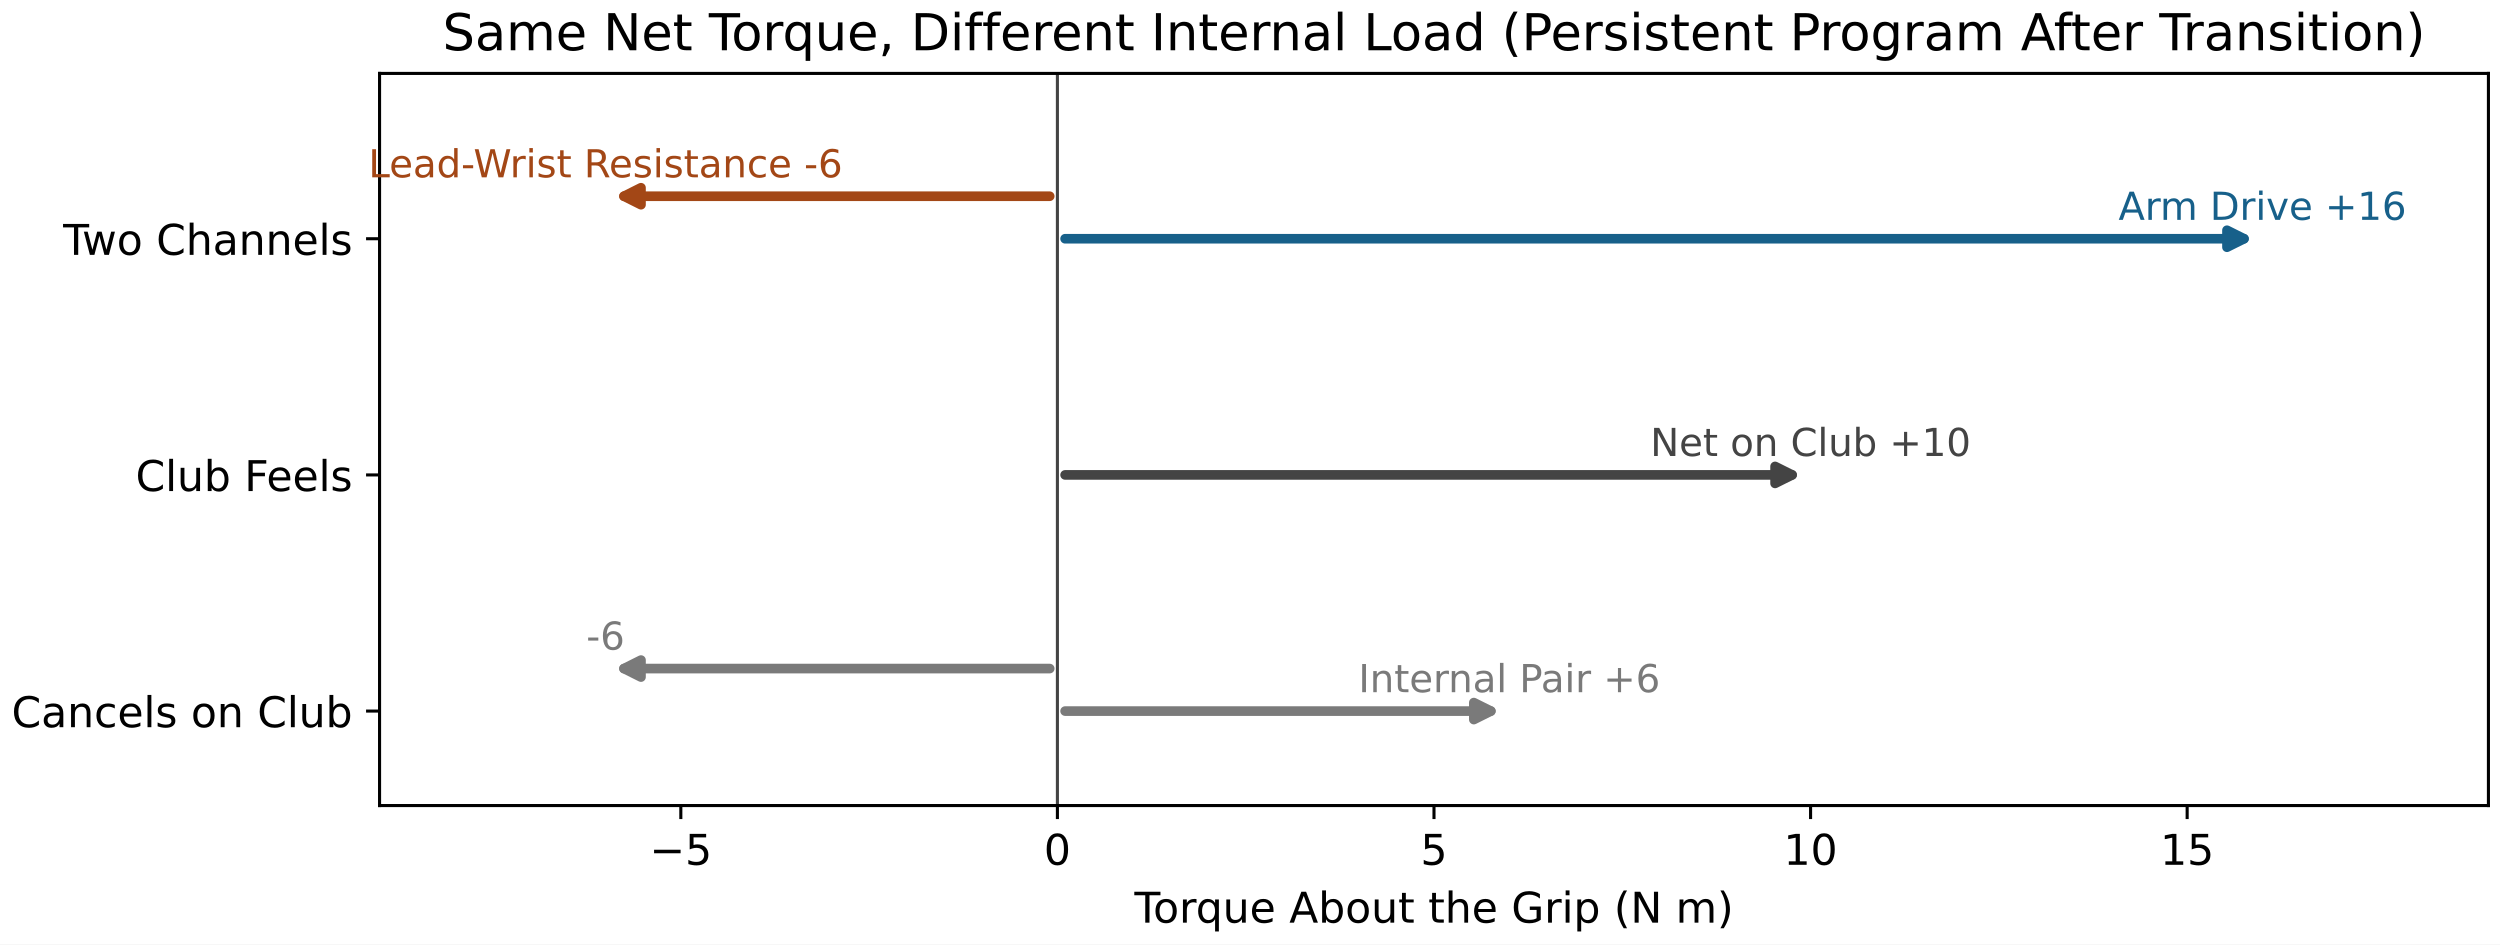
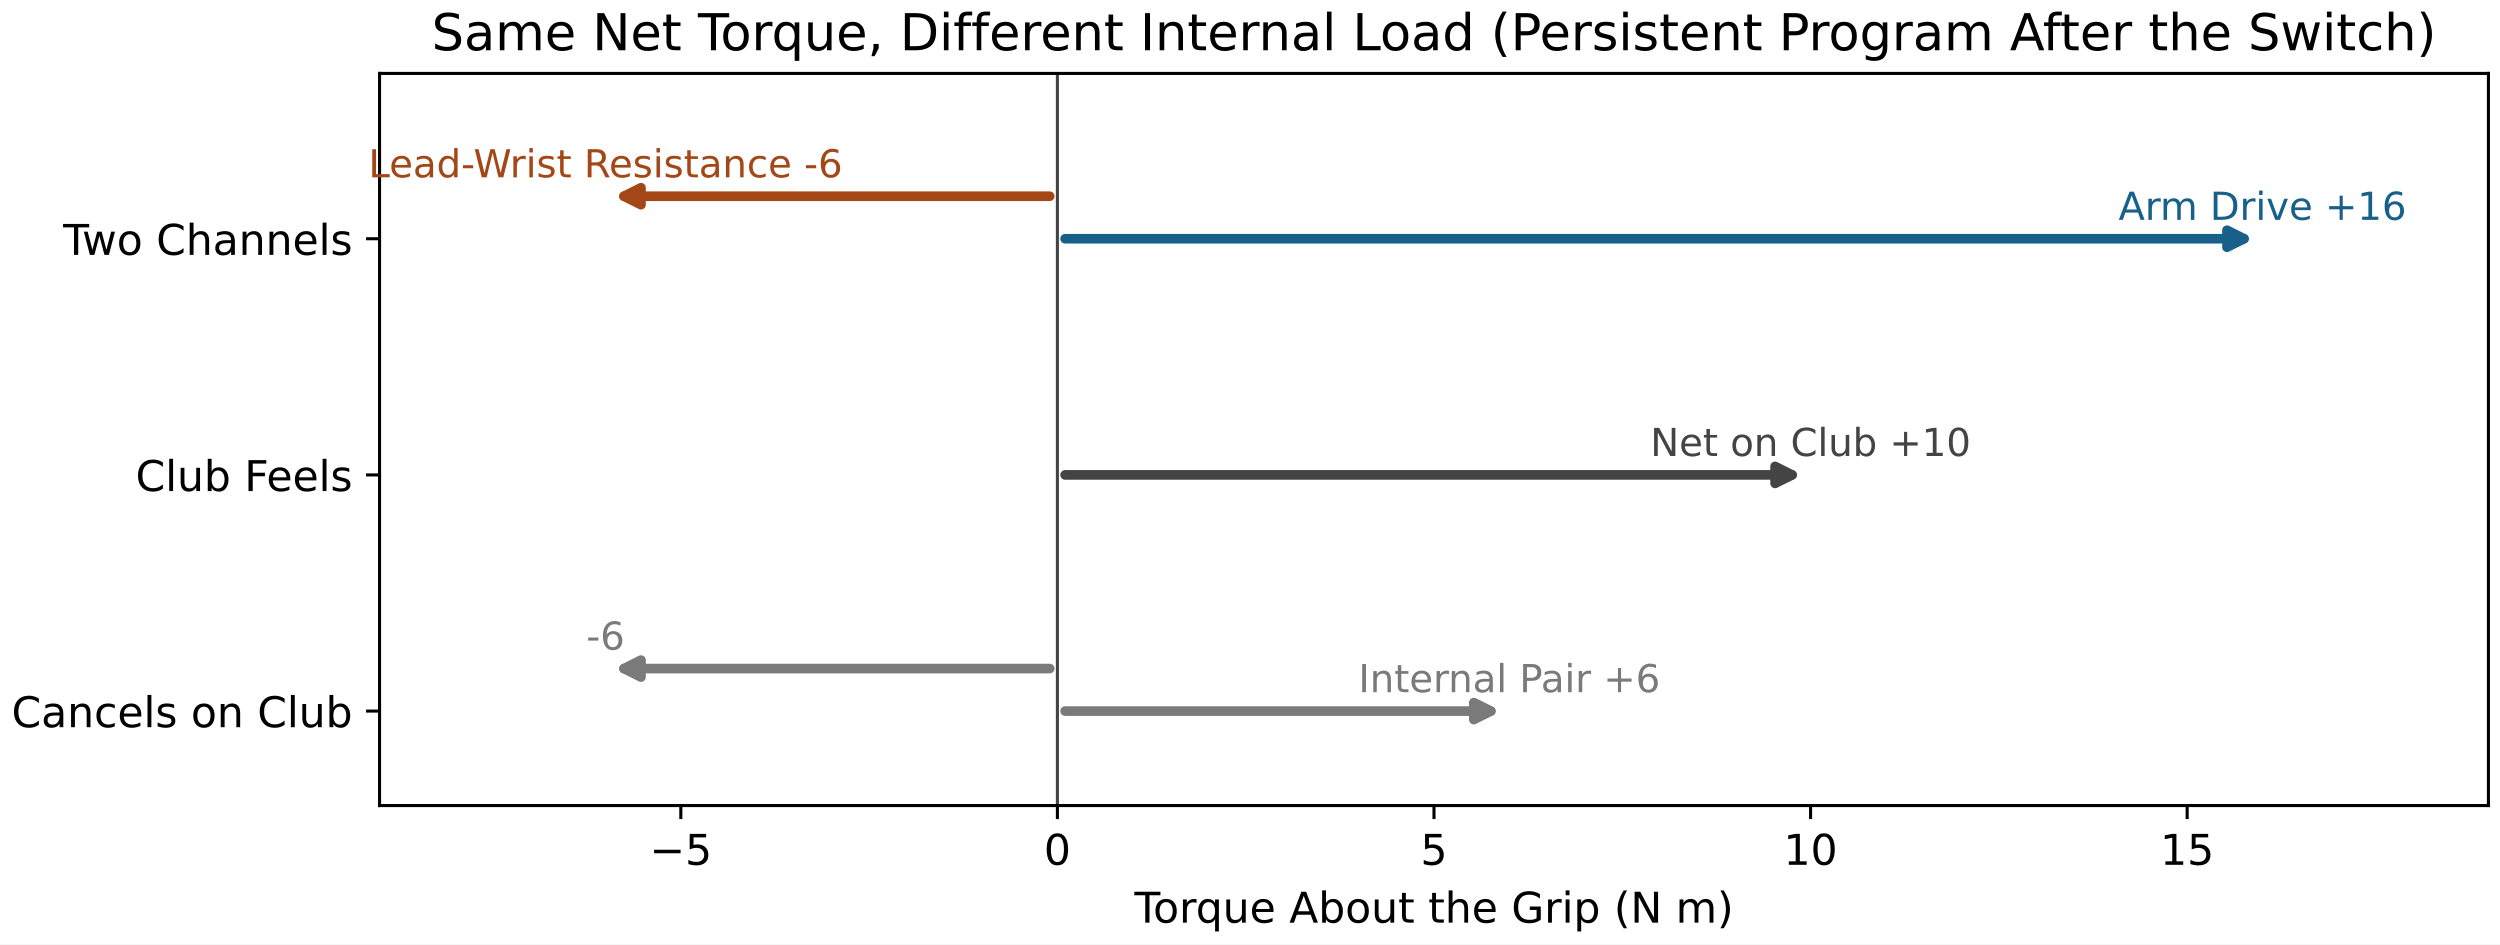
<svg xmlns="http://www.w3.org/2000/svg" xmlns:xlink="http://www.w3.org/1999/xlink" width="648pt" height="244.8pt" viewBox="0 0 648 244.8" version="1.1">
  <defs>
    <style type="text/css">*{stroke-linejoin: round; stroke-linecap: butt}</style>
  </defs>
  <g id="figure_1">
    <g id="patch_1">
      <path d="M 0 244.8  L 648 244.8  L 648 0  L 0 0  z " style="fill: #ffffff" />
    </g>
    <g id="axes_1">
      <g id="patch_2">
        <path d="M 98.382 208.799  L 645 208.799  L 645 19.03  L 98.382 19.03  z " style="fill: #ffffff" />
      </g>
      <g id="matplotlib.axis_1">
        <g id="xtick_1">
          <g id="line2d_1">
            <defs>
              <path id="m90cffc41aa" d="M 0 0  L 0 3.5  " style="stroke: #000000; stroke-width: 0.8" />
            </defs>
            <g>
              <use xlink:href="#m90cffc41aa" x="176.47" y="208.799" style="stroke: #000000; stroke-width: 0.8" />
            </g>
          </g>
          <g id="text_1">
            <text style="font-size: 11px; font-family: 'DejaVu Sans', 'Bitstream Vera Sans', 'Computer Modern Sans Serif', 'Lucida Grande', 'Verdana', 'Geneva', 'Lucid', 'Arial', 'Helvetica', 'Avant Garde', sans-serif; text-anchor: middle" x="176.47" y="224.156" transform="rotate(-0 176.4701 224.1563)">−5</text>
          </g>
        </g>
        <g id="xtick_2">
          <g id="line2d_2">
            <g>
              <use xlink:href="#m90cffc41aa" x="274.08" y="208.799" style="stroke: #000000; stroke-width: 0.8" />
            </g>
          </g>
          <g id="text_2">
            <text style="font-size: 11px; font-family: 'DejaVu Sans', 'Bitstream Vera Sans', 'Computer Modern Sans Serif', 'Lucida Grande', 'Verdana', 'Geneva', 'Lucid', 'Arial', 'Helvetica', 'Avant Garde', sans-serif; text-anchor: middle" x="274.08" y="224.156" transform="rotate(-0 274.0804 224.1563)">0</text>
          </g>
        </g>
        <g id="xtick_3">
          <g id="line2d_3">
            <g>
              <use xlink:href="#m90cffc41aa" x="371.691" y="208.799" style="stroke: #000000; stroke-width: 0.8" />
            </g>
          </g>
          <g id="text_3">
            <text style="font-size: 11px; font-family: 'DejaVu Sans', 'Bitstream Vera Sans', 'Computer Modern Sans Serif', 'Lucida Grande', 'Verdana', 'Geneva', 'Lucid', 'Arial', 'Helvetica', 'Avant Garde', sans-serif; text-anchor: middle" x="371.691" y="224.156" transform="rotate(-0 371.6908 224.1563)">5</text>
          </g>
        </g>
        <g id="xtick_4">
          <g id="line2d_4">
            <g>
              <use xlink:href="#m90cffc41aa" x="469.301" y="208.799" style="stroke: #000000; stroke-width: 0.8" />
            </g>
          </g>
          <g id="text_4">
            <text style="font-size: 11px; font-family: 'DejaVu Sans', 'Bitstream Vera Sans', 'Computer Modern Sans Serif', 'Lucida Grande', 'Verdana', 'Geneva', 'Lucid', 'Arial', 'Helvetica', 'Avant Garde', sans-serif; text-anchor: middle" x="469.301" y="224.156" transform="rotate(-0 469.3011 224.1563)">10</text>
          </g>
        </g>
        <g id="xtick_5">
          <g id="line2d_5">
            <g>
              <use xlink:href="#m90cffc41aa" x="566.911" y="208.799" style="stroke: #000000; stroke-width: 0.8" />
            </g>
          </g>
          <g id="text_5">
            <text style="font-size: 11px; font-family: 'DejaVu Sans', 'Bitstream Vera Sans', 'Computer Modern Sans Serif', 'Lucida Grande', 'Verdana', 'Geneva', 'Lucid', 'Arial', 'Helvetica', 'Avant Garde', sans-serif; text-anchor: middle" x="566.911" y="224.156" transform="rotate(-0 566.9115 224.1563)">15</text>
          </g>
        </g>
        <g id="text_6">
          <text style="font-size: 11px; font-family: 'DejaVu Sans', 'Bitstream Vera Sans', 'Computer Modern Sans Serif', 'Lucida Grande', 'Verdana', 'Geneva', 'Lucid', 'Arial', 'Helvetica', 'Avant Garde', sans-serif; text-anchor: middle" x="371.691" y="239.157" transform="rotate(-0 371.6908 239.1572)">Torque About the Grip (N m)</text>
        </g>
      </g>
      <g id="matplotlib.axis_2">
        <g id="ytick_1">
          <g id="line2d_6">
            <defs>
              <path id="m258585db95" d="M 0 0  L -3.5 0  " style="stroke: #000000; stroke-width: 0.8" />
            </defs>
            <g>
              <use xlink:href="#m258585db95" x="98.382" y="184.313" style="stroke: #000000; stroke-width: 0.8" />
            </g>
          </g>
          <g id="text_7">
            <text style="font-size: 11px; font-family: 'DejaVu Sans', 'Bitstream Vera Sans', 'Computer Modern Sans Serif', 'Lucida Grande', 'Verdana', 'Geneva', 'Lucid', 'Arial', 'Helvetica', 'Avant Garde', sans-serif; text-anchor: end" x="91.382" y="188.492" transform="rotate(-0 91.3818 188.4918)">Cancels on Club</text>
          </g>
        </g>
        <g id="ytick_2">
          <g id="line2d_7">
            <g>
              <use xlink:href="#m258585db95" x="98.382" y="123.097" style="stroke: #000000; stroke-width: 0.8" />
            </g>
          </g>
          <g id="text_8">
            <text style="font-size: 11px; font-family: 'DejaVu Sans', 'Bitstream Vera Sans', 'Computer Modern Sans Serif', 'Lucida Grande', 'Verdana', 'Geneva', 'Lucid', 'Arial', 'Helvetica', 'Avant Garde', sans-serif; text-anchor: end" x="91.382" y="127.276" transform="rotate(-0 91.3818 127.276)">Club Feels</text>
          </g>
        </g>
        <g id="ytick_3">
          <g id="line2d_8">
            <g>
              <use xlink:href="#m258585db95" x="98.382" y="61.881" style="stroke: #000000; stroke-width: 0.8" />
            </g>
          </g>
          <g id="text_9">
            <text style="font-size: 11px; font-family: 'DejaVu Sans', 'Bitstream Vera Sans', 'Computer Modern Sans Serif', 'Lucida Grande', 'Verdana', 'Geneva', 'Lucid', 'Arial', 'Helvetica', 'Avant Garde', sans-serif; text-anchor: end" x="91.382" y="66.06" transform="rotate(-0 91.3818 66.06032)">Two Channels</text>
          </g>
        </g>
      </g>
      <g id="line2d_9">
        <path d="M 274.08 208.799  L 274.08 19.03  " clip-path="url(#pcc3e2626bb)" style="fill: none; stroke: #444444; stroke-width: 0.8; stroke-linecap: square" />
      </g>
      <g id="patch_3">
        <path d="M 98.382 208.799  L 98.382 19.03  " style="fill: none; stroke: #000000; stroke-width: 0.8; stroke-linejoin: miter; stroke-linecap: square" />
      </g>
      <g id="patch_4">
        <path d="M 645 208.799  L 645 19.03  " style="fill: none; stroke: #000000; stroke-width: 0.8; stroke-linejoin: miter; stroke-linecap: square" />
      </g>
      <g id="patch_5">
        <path d="M 98.382 208.799  L 645 208.799  " style="fill: none; stroke: #000000; stroke-width: 0.8; stroke-linejoin: miter; stroke-linecap: square" />
      </g>
      <g id="patch_6">
        <path d="M 98.382 19.03  L 645 19.03  " style="fill: none; stroke: #000000; stroke-width: 0.8; stroke-linejoin: miter; stroke-linecap: square" />
      </g>
      <g id="patch_7">
        <path d="M 276.077 61.881  Q 430.254 61.881 581.635 61.881  " style="fill: none; stroke: #17608a; stroke-width: 2.5; stroke-linecap: round" />
        <path d="M 577.235 59.681  L 581.635 61.881  L 577.235 64.081  z " style="fill: #17608a; stroke: #17608a; stroke-width: 2.5; stroke-linecap: round" />
      </g>
      <g id="text_10">
        <text style="font-size: 10px; font-family: 'DejaVu Sans', 'Bitstream Vera Sans', 'Computer Modern Sans Serif', 'Lucida Grande', 'Verdana', 'Geneva', 'Lucid', 'Arial', 'Helvetica', 'Avant Garde', sans-serif; text-anchor: middle; fill: #17608a" x="586.434" y="56.984" transform="rotate(-0 586.4335 56.98392)">Arm Drive +16</text>
      </g>
      <g id="patch_8">
        <path d="M 272.082 50.862  Q 215.515 50.862 161.742 50.862  " style="fill: none; stroke: #a34716; stroke-width: 2.5; stroke-linecap: round" />
        <path d="M 166.142 53.062  L 161.742 50.862  L 166.142 48.662  z " style="fill: #a34716; stroke: #a34716; stroke-width: 2.5; stroke-linecap: round" />
      </g>
      <g id="text_11">
        <text style="font-size: 10px; font-family: 'DejaVu Sans', 'Bitstream Vera Sans', 'Computer Modern Sans Serif', 'Lucida Grande', 'Verdana', 'Geneva', 'Lucid', 'Arial', 'Helvetica', 'Avant Garde', sans-serif; text-anchor: middle; fill: #a34716" x="156.948" y="45.965" transform="rotate(-0 156.948 45.96509)">Lead-Wrist Resistance -6</text>
      </g>
      <g id="patch_9">
        <path d="M 276.079 123.097  Q 371.689 123.097 464.504 123.097  " style="fill: none; stroke: #444444; stroke-width: 2.5; stroke-linecap: round" />
        <path d="M 460.104 120.897  L 464.504 123.097  L 460.104 125.297  z " style="fill: #444444; stroke: #444444; stroke-width: 2.5; stroke-linecap: round" />
      </g>
      <g id="text_12">
        <text style="font-size: 10px; font-family: 'DejaVu Sans', 'Bitstream Vera Sans', 'Computer Modern Sans Serif', 'Lucida Grande', 'Verdana', 'Geneva', 'Lucid', 'Arial', 'Helvetica', 'Avant Garde', sans-serif; text-anchor: middle; fill: #444444" x="469.301" y="118.2" transform="rotate(-0 469.3011 118.1996)">Net on Club +10</text>
      </g>
      <g id="patch_10">
        <path d="M 276.079 184.313  Q 332.646 184.313 386.419 184.313  " style="fill: none; stroke: #7a7a7a; stroke-width: 2.5; stroke-linecap: round" />
        <path d="M 382.019 182.113  L 386.419 184.313  L 382.019 186.513  z " style="fill: #7a7a7a; stroke: #7a7a7a; stroke-width: 2.5; stroke-linecap: round" />
      </g>
      <g id="text_13">
        <text style="font-size: 10px; font-family: 'DejaVu Sans', 'Bitstream Vera Sans', 'Computer Modern Sans Serif', 'Lucida Grande', 'Verdana', 'Geneva', 'Lucid', 'Arial', 'Helvetica', 'Avant Garde', sans-serif; text-anchor: middle; fill: #7a7a7a" x="391.213" y="179.415" transform="rotate(-0 391.2129 179.4154)">Internal Pair +6</text>
      </g>
      <g id="patch_11">
        <path d="M 272.082 173.294  Q 215.515 173.294 161.742 173.294  " style="fill: none; stroke: #7a7a7a; stroke-width: 2.5; stroke-linecap: round" />
        <path d="M 166.142 175.494  L 161.742 173.294  L 166.142 171.094  z " style="fill: #7a7a7a; stroke: #7a7a7a; stroke-width: 2.5; stroke-linecap: round" />
      </g>
      <g id="text_14">
        <text style="font-size: 10px; font-family: 'DejaVu Sans', 'Bitstream Vera Sans', 'Computer Modern Sans Serif', 'Lucida Grande', 'Verdana', 'Geneva', 'Lucid', 'Arial', 'Helvetica', 'Avant Garde', sans-serif; text-anchor: middle; fill: #7a7a7a" x="156.948" y="168.397" transform="rotate(-0 156.948 168.3965)">-6</text>
      </g>
      <g id="text_15">
-         <text style="font-size: 13.2px; font-family: 'DejaVu Sans', 'Bitstream Vera Sans', 'Computer Modern Sans Serif', 'Lucida Grande', 'Verdana', 'Geneva', 'Lucid', 'Arial', 'Helvetica', 'Avant Garde', sans-serif; text-anchor: middle" x="371.691" y="13.03" transform="rotate(-0 371.6908 13.03018)">Same Net Torque, Different Internal Load (Persistent Program After Transition)</text>
+         <text style="font-size: 13.2px; font-family: 'DejaVu Sans', 'Bitstream Vera Sans', 'Computer Modern Sans Serif', 'Lucida Grande', 'Verdana', 'Geneva', 'Lucid', 'Arial', 'Helvetica', 'Avant Garde', sans-serif; text-anchor: middle" x="371.691" y="13.03" transform="rotate(-0 371.6908 13.03018)">Same Net Torque, Different Internal Load (Persistent Program After the Switch)</text>
      </g>
    </g>
  </g>
  <defs>
    <clipPath id="pcc3e2626bb">
      <rect x="98.382" y="19.03" width="546.618" height="189.769" />
    </clipPath>
  </defs>
</svg>
